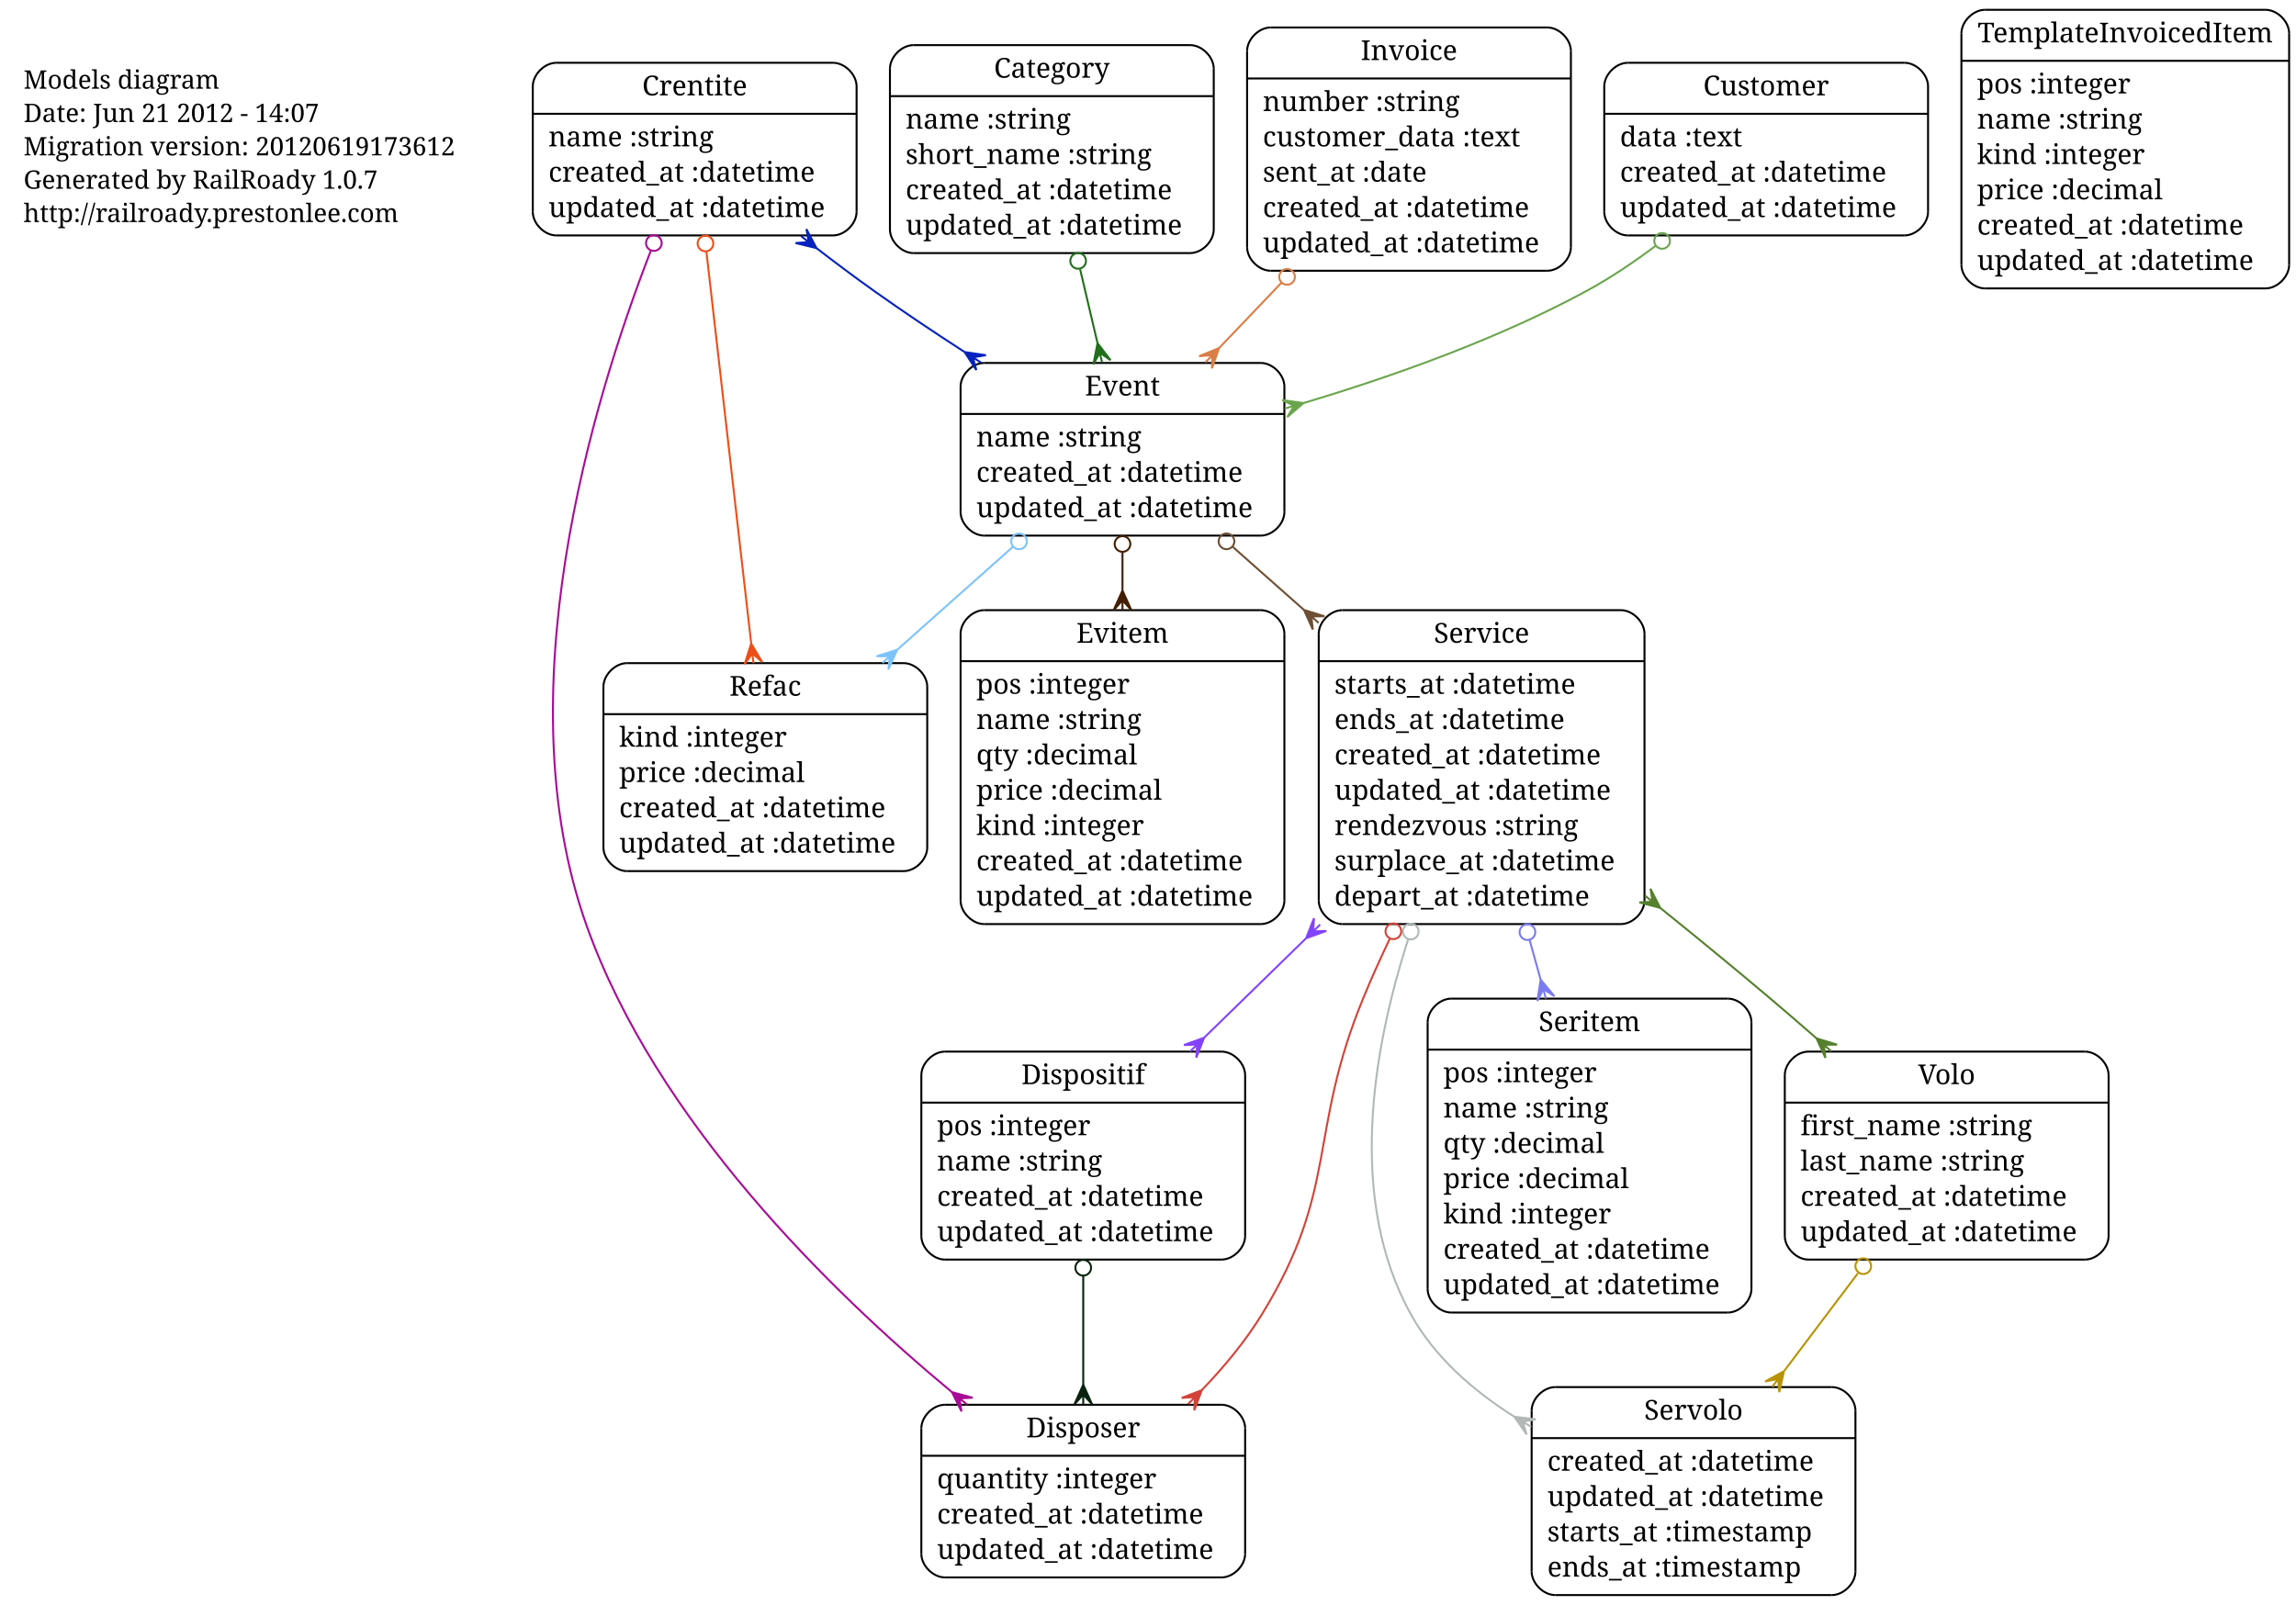
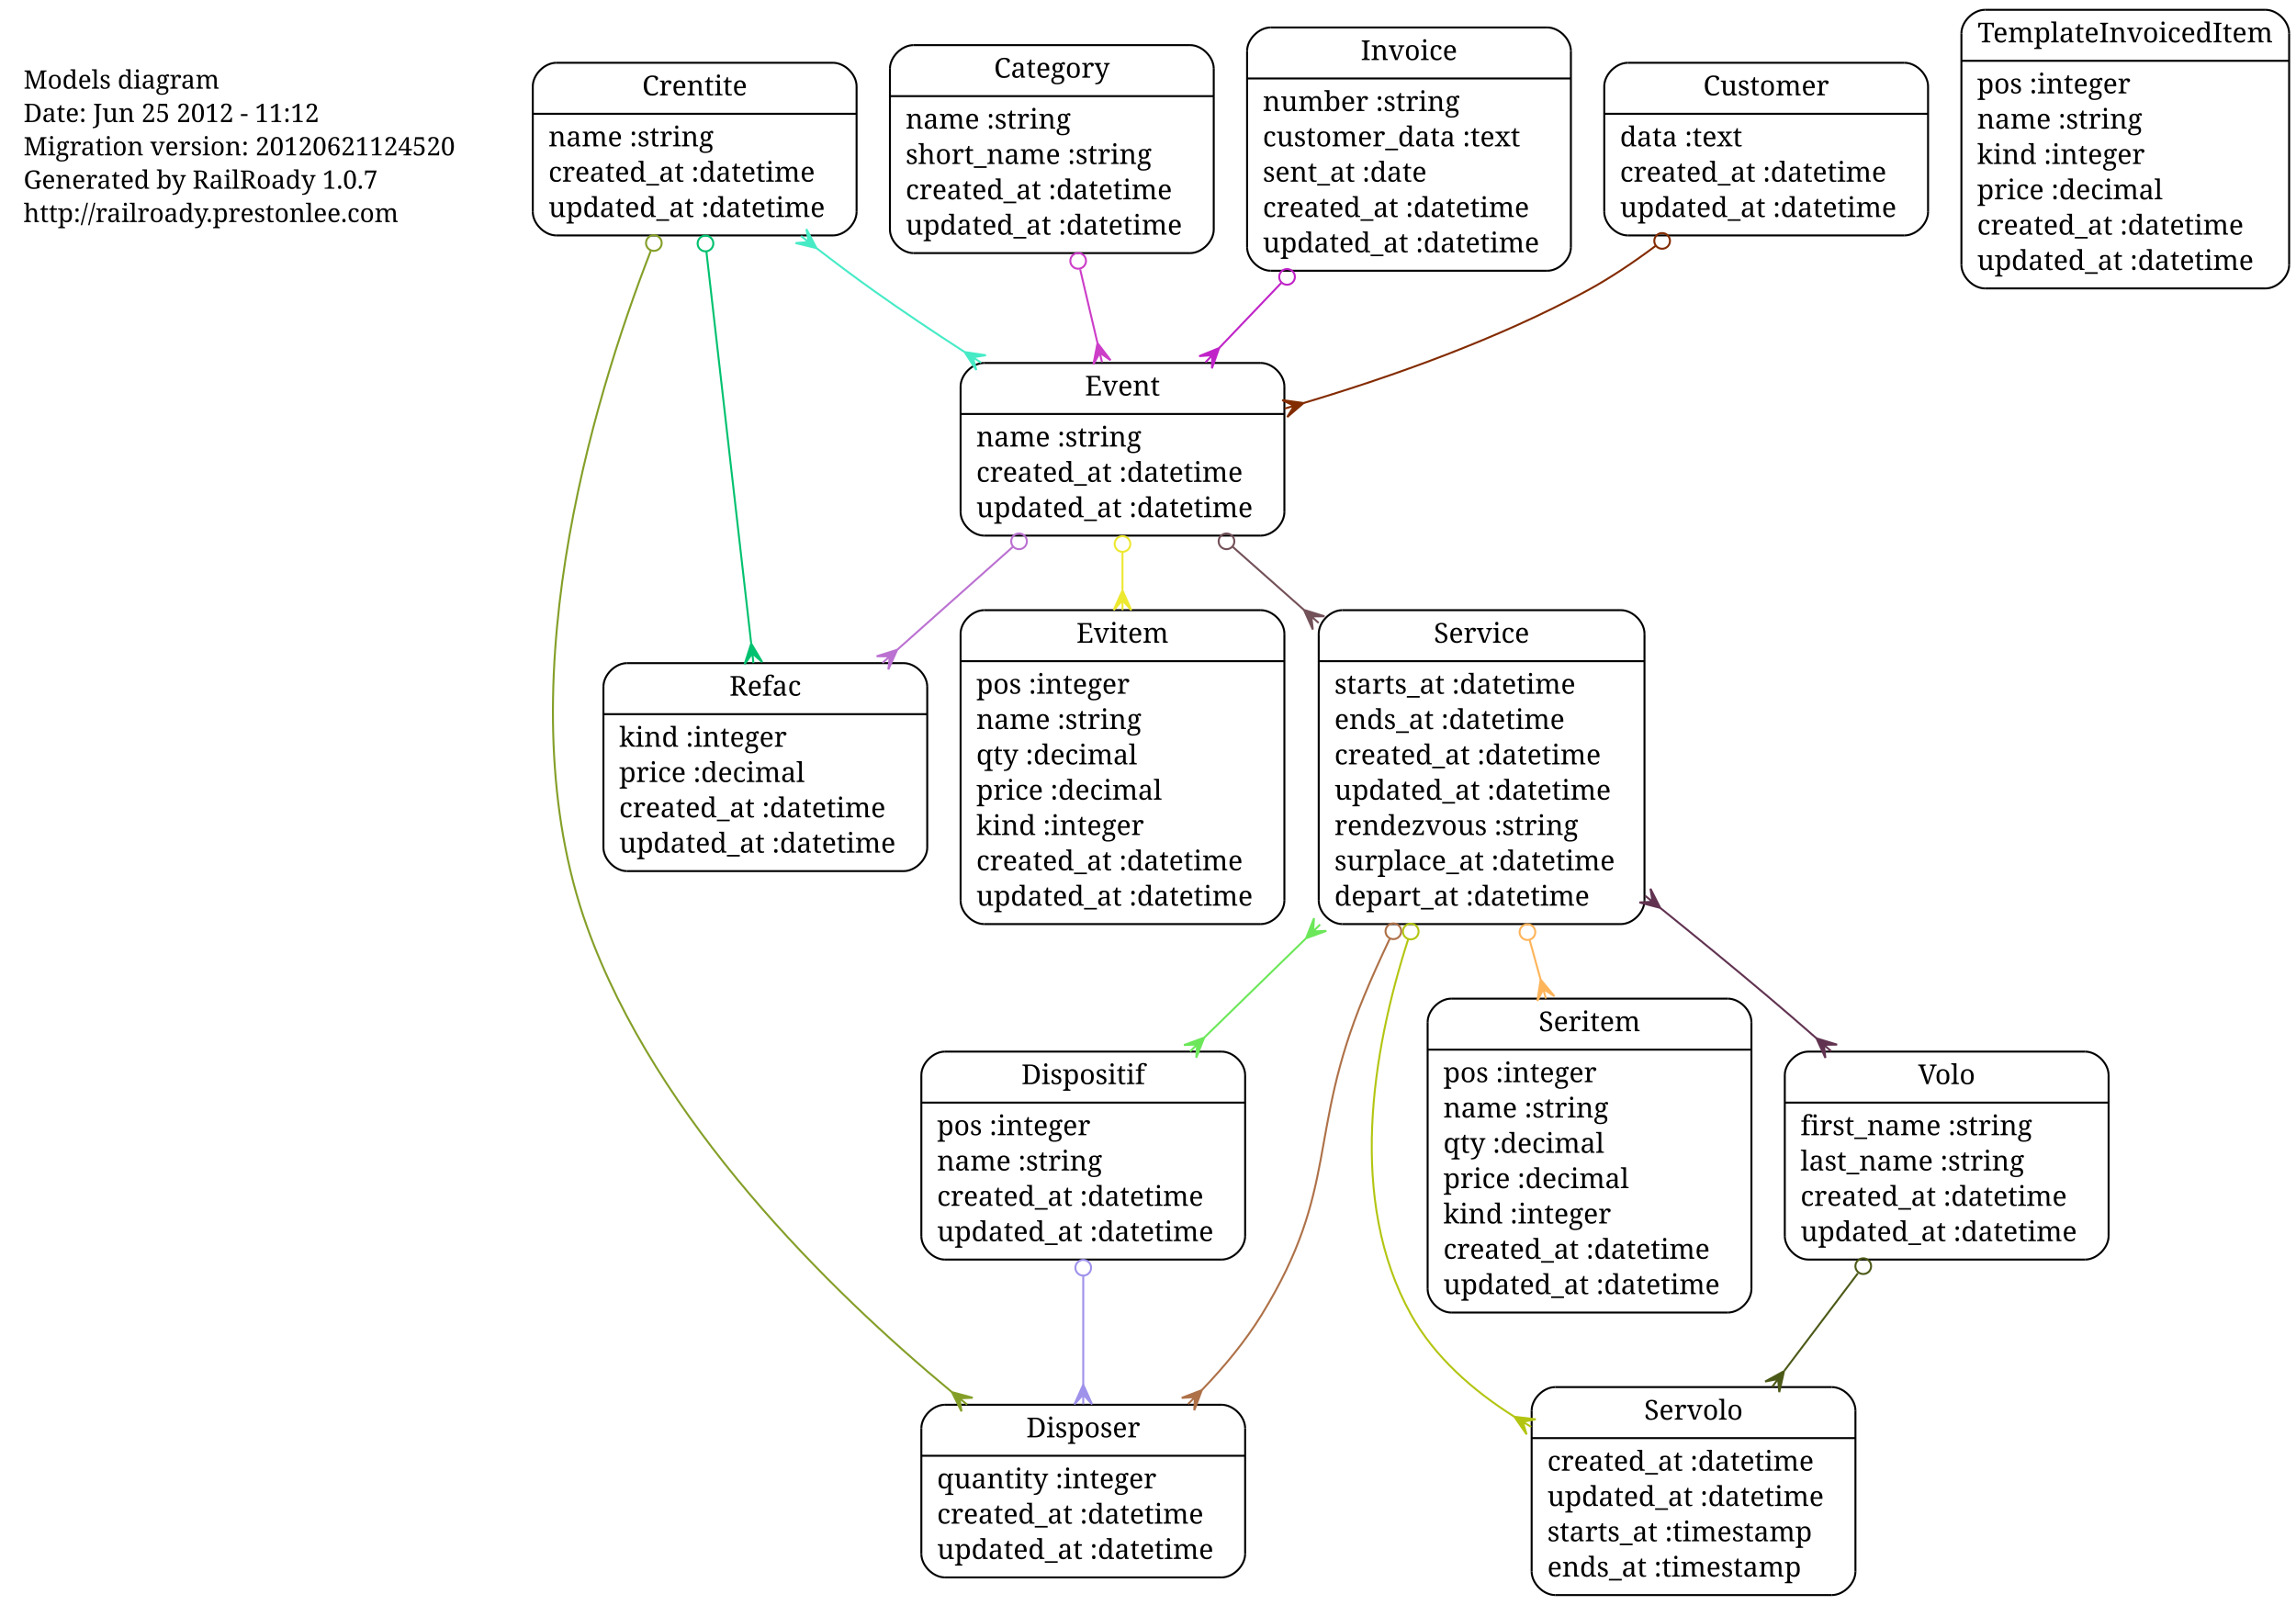
<svg xmlns="http://www.w3.org/2000/svg" width="1170pt" height="818pt" viewBox="0.00 0.00 1170.00 818.00">
  <g id="graph1" class="graph" transform="scale(1 1) rotate(0) translate(4 814)">
    <polygon fill="white" stroke="white" points="-4,5 -4,-814 1167,-814 1167,5 -4,5" />
    <g id="node1" class="node">
      <text text-anchor="start" x="8" y="-768.8" font-family="Times Roman,serif" font-size="13.00">Models diagram</text>
-       <text text-anchor="start" x="8" y="-751.8" font-family="Times Roman,serif" font-size="13.00">Date: Jun 21 2012 - 14:07</text>
-       <text text-anchor="start" x="8" y="-734.8" font-family="Times Roman,serif" font-size="13.00">Migration version: 20120619173612</text>
+       <text text-anchor="start" x="8" y="-751.8" font-family="Times Roman,serif" font-size="13.00">Date: Jun 25 2012 - 11:12</text>
+       <text text-anchor="start" x="8" y="-734.8" font-family="Times Roman,serif" font-size="13.00">Migration version: 20120621124520</text>
      <text text-anchor="start" x="8" y="-717.8" font-family="Times Roman,serif" font-size="13.00">Generated by RailRoady 1.0.7</text>
      <text text-anchor="start" x="8" y="-700.8" font-family="Times Roman,serif" font-size="13.00">http://railroady.prestonlee.com</text>
    </g>
    <g id="node2" class="node">
      <polyline fill="none" stroke="black" points="788.5,-1 929.5,-1 " />
      <path fill="none" stroke="black" d="M929.5,-1C935.5,-1 941.5,-7 941.5,-13" />
      <polyline fill="none" stroke="black" points="941.5,-13 941.5,-95 " />
      <path fill="none" stroke="black" d="M941.5,-95C941.5,-101 935.5,-107 929.5,-107" />
      <polyline fill="none" stroke="black" points="929.5,-107 788.5,-107 " />
      <path fill="none" stroke="black" d="M788.5,-107C782.5,-107 776.5,-101 776.5,-95" />
      <polyline fill="none" stroke="black" points="776.5,-95 776.5,-13 " />
      <path fill="none" stroke="black" d="M776.5,-13C776.5,-7 782.5,-1 788.5,-1" />
      <text text-anchor="middle" x="859" y="-90.4" font-family="Times Roman,serif" font-size="14.00">Servolo</text>
      <polyline fill="none" stroke="black" points="776.5,-81 941.5,-81 " />
      <text text-anchor="start" x="784.5" y="-64.4" font-family="Times Roman,serif" font-size="14.00">created_at :datetime</text>
      <text text-anchor="start" x="784.5" y="-46.4" font-family="Times Roman,serif" font-size="14.00">updated_at :datetime</text>
      <text text-anchor="start" x="784.5" y="-28.4" font-family="Times Roman,serif" font-size="14.00">starts_at :timestamp</text>
      <text text-anchor="start" x="784.5" y="-10.4" font-family="Times Roman,serif" font-size="14.00">ends_at :timestamp</text>
    </g>
    <g id="node3" class="node">
      <polyline fill="none" stroke="black" points="315.5,-370 456.5,-370 " />
      <path fill="none" stroke="black" d="M456.5,-370C462.5,-370 468.5,-376 468.5,-382" />
      <polyline fill="none" stroke="black" points="468.5,-382 468.5,-464 " />
      <path fill="none" stroke="black" d="M468.5,-464C468.5,-470 462.5,-476 456.5,-476" />
      <polyline fill="none" stroke="black" points="456.5,-476 315.5,-476 " />
      <path fill="none" stroke="black" d="M315.5,-476C309.5,-476 303.5,-470 303.5,-464" />
      <polyline fill="none" stroke="black" points="303.5,-464 303.5,-382 " />
      <path fill="none" stroke="black" d="M303.5,-382C303.5,-376 309.5,-370 315.5,-370" />
      <text text-anchor="middle" x="386" y="-459.4" font-family="Times Roman,serif" font-size="14.00">Refac</text>
      <polyline fill="none" stroke="black" points="303.5,-450 468.5,-450 " />
      <text text-anchor="start" x="311.5" y="-433.4" font-family="Times Roman,serif" font-size="14.00">kind :integer</text>
      <text text-anchor="start" x="311.5" y="-415.4" font-family="Times Roman,serif" font-size="14.00">price :decimal</text>
      <text text-anchor="start" x="311.5" y="-397.4" font-family="Times Roman,serif" font-size="14.00">created_at :datetime</text>
      <text text-anchor="start" x="311.5" y="-379.4" font-family="Times Roman,serif" font-size="14.00">updated_at :datetime</text>
    </g>
    <g id="node4" class="node">
      <polyline fill="none" stroke="black" points="497.5,-343 638.5,-343 " />
      <path fill="none" stroke="black" d="M638.5,-343C644.5,-343 650.5,-349 650.5,-355" />
      <polyline fill="none" stroke="black" points="650.5,-355 650.5,-491 " />
      <path fill="none" stroke="black" d="M650.5,-491C650.5,-497 644.5,-503 638.5,-503" />
      <polyline fill="none" stroke="black" points="638.5,-503 497.5,-503 " />
      <path fill="none" stroke="black" d="M497.5,-503C491.5,-503 485.5,-497 485.5,-491" />
      <polyline fill="none" stroke="black" points="485.5,-491 485.5,-355 " />
      <path fill="none" stroke="black" d="M485.5,-355C485.5,-349 491.5,-343 497.5,-343" />
      <text text-anchor="middle" x="568" y="-486.4" font-family="Times Roman,serif" font-size="14.00">Evitem</text>
      <polyline fill="none" stroke="black" points="485.5,-477 650.5,-477 " />
      <text text-anchor="start" x="493.5" y="-460.4" font-family="Times Roman,serif" font-size="14.00">pos :integer</text>
      <text text-anchor="start" x="493.5" y="-442.4" font-family="Times Roman,serif" font-size="14.00">name :string</text>
      <text text-anchor="start" x="493.5" y="-424.4" font-family="Times Roman,serif" font-size="14.00">qty :decimal</text>
      <text text-anchor="start" x="493.5" y="-406.4" font-family="Times Roman,serif" font-size="14.00">price :decimal</text>
      <text text-anchor="start" x="493.5" y="-388.4" font-family="Times Roman,serif" font-size="14.00">kind :integer</text>
      <text text-anchor="start" x="493.5" y="-370.4" font-family="Times Roman,serif" font-size="14.00">created_at :datetime</text>
      <text text-anchor="start" x="493.5" y="-352.4" font-family="Times Roman,serif" font-size="14.00">updated_at :datetime</text>
    </g>
    <g id="node5" class="node">
      <polyline fill="none" stroke="black" points="825.5,-694 966.5,-694 " />
      <path fill="none" stroke="black" d="M966.5,-694C972.5,-694 978.5,-700 978.5,-706" />
      <polyline fill="none" stroke="black" points="978.5,-706 978.5,-770 " />
      <path fill="none" stroke="black" d="M978.5,-770C978.5,-776 972.5,-782 966.5,-782" />
      <polyline fill="none" stroke="black" points="966.5,-782 825.5,-782 " />
      <path fill="none" stroke="black" d="M825.5,-782C819.5,-782 813.5,-776 813.5,-770" />
      <polyline fill="none" stroke="black" points="813.5,-770 813.5,-706 " />
      <path fill="none" stroke="black" d="M813.5,-706C813.5,-700 819.5,-694 825.5,-694" />
      <text text-anchor="middle" x="896" y="-765.4" font-family="Times Roman,serif" font-size="14.00">Customer</text>
      <polyline fill="none" stroke="black" points="813.5,-756 978.5,-756 " />
      <text text-anchor="start" x="821.5" y="-739.4" font-family="Times Roman,serif" font-size="14.00">data :text</text>
      <text text-anchor="start" x="821.5" y="-721.4" font-family="Times Roman,serif" font-size="14.00">created_at :datetime</text>
      <text text-anchor="start" x="821.5" y="-703.4" font-family="Times Roman,serif" font-size="14.00">updated_at :datetime</text>
    </g>
    <g id="node13" class="node">
      <polyline fill="none" stroke="black" points="497.5,-541 638.5,-541 " />
      <path fill="none" stroke="black" d="M638.5,-541C644.5,-541 650.5,-547 650.5,-553" />
      <polyline fill="none" stroke="black" points="650.5,-553 650.5,-617 " />
      <path fill="none" stroke="black" d="M650.5,-617C650.5,-623 644.5,-629 638.5,-629" />
      <polyline fill="none" stroke="black" points="638.5,-629 497.5,-629 " />
      <path fill="none" stroke="black" d="M497.5,-629C491.5,-629 485.5,-623 485.5,-617" />
      <polyline fill="none" stroke="black" points="485.5,-617 485.5,-553 " />
      <path fill="none" stroke="black" d="M485.5,-553C485.5,-547 491.5,-541 497.5,-541" />
      <text text-anchor="middle" x="568" y="-612.4" font-family="Times Roman,serif" font-size="14.00">Event</text>
      <polyline fill="none" stroke="black" points="485.5,-603 650.5,-603 " />
      <text text-anchor="start" x="493.5" y="-586.4" font-family="Times Roman,serif" font-size="14.00">name :string</text>
      <text text-anchor="start" x="493.5" y="-568.4" font-family="Times Roman,serif" font-size="14.00">created_at :datetime</text>
      <text text-anchor="start" x="493.5" y="-550.4" font-family="Times Roman,serif" font-size="14.00">updated_at :datetime</text>
    </g>
    <g id="edge2" class="edge">
-       <path fill="none" stroke="#6aa54d" d="M839.751,-688.736C828.685,-680.445 816.827,-672.451 805,-666 759.745,-641.316 705.579,-622.123 660.46,-608.629" />
-       <ellipse fill="none" stroke="#6aa54d" cx="842.991" cy="-691.213" rx="4" ry="4" />
-       <polygon fill="#6aa54d" stroke="#6aa54d" points="660.275,-608.575 651.952,-601.434 655.478,-607.163 650.682,-605.751 650.682,-605.751 650.682,-605.751 655.478,-607.163 649.411,-610.068 660.275,-608.575 660.275,-608.575" />
+       <path fill="none" stroke="#832b00" d="M839.751,-688.736C828.685,-680.445 816.827,-672.451 805,-666 759.745,-641.316 705.579,-622.123 660.46,-608.629" />
+       <ellipse fill="none" stroke="#832b00" cx="842.991" cy="-691.213" rx="4" ry="4" />
+       <polygon fill="#832b00" stroke="#832b00" points="660.275,-608.575 651.952,-601.434 655.478,-607.163 650.682,-605.751 650.682,-605.751 650.682,-605.751 655.478,-607.163 649.411,-610.068 660.275,-608.575 660.275,-608.575" />
    </g>
    <g id="node6" class="node">
      <polyline fill="none" stroke="black" points="680,-343 822,-343 " />
      <path fill="none" stroke="black" d="M822,-343C828,-343 834,-349 834,-355" />
      <polyline fill="none" stroke="black" points="834,-355 834,-491 " />
      <path fill="none" stroke="black" d="M834,-491C834,-497 828,-503 822,-503" />
      <polyline fill="none" stroke="black" points="822,-503 680,-503 " />
      <path fill="none" stroke="black" d="M680,-503C674,-503 668,-497 668,-491" />
      <polyline fill="none" stroke="black" points="668,-491 668,-355 " />
      <path fill="none" stroke="black" d="M668,-355C668,-349 674,-343 680,-343" />
      <text text-anchor="middle" x="751" y="-486.4" font-family="Times Roman,serif" font-size="14.00">Service</text>
      <polyline fill="none" stroke="black" points="668,-477 834,-477 " />
      <text text-anchor="start" x="676" y="-460.4" font-family="Times Roman,serif" font-size="14.00">starts_at :datetime</text>
      <text text-anchor="start" x="676" y="-442.4" font-family="Times Roman,serif" font-size="14.00">ends_at :datetime</text>
      <text text-anchor="start" x="676" y="-424.4" font-family="Times Roman,serif" font-size="14.00">created_at :datetime</text>
      <text text-anchor="start" x="676" y="-406.4" font-family="Times Roman,serif" font-size="14.00">updated_at :datetime</text>
      <text text-anchor="start" x="676" y="-388.4" font-family="Times Roman,serif" font-size="14.00">rendezvous :string</text>
      <text text-anchor="start" x="676" y="-370.4" font-family="Times Roman,serif" font-size="14.00">surplace_at :datetime</text>
      <text text-anchor="start" x="676" y="-352.4" font-family="Times Roman,serif" font-size="14.00">depart_at :datetime</text>
    </g>
    <g id="edge8" class="edge">
-       <path fill="none" stroke="#b1b8b6" d="M713.614,-335.335C695.042,-277.622 682.712,-202.256 715,-144 726.996,-122.357 746.605,-105.231 767.547,-91.987" />
-       <ellipse fill="none" stroke="#b1b8b6" cx="714.894" cy="-339.201" rx="4" ry="4" />
-       <polygon fill="#b1b8b6" stroke="#b1b8b6" points="767.698,-91.896 778.585,-90.586 771.98,-89.314 776.262,-86.732 776.262,-86.732 776.262,-86.732 771.98,-89.314 773.938,-82.878 767.698,-91.896 767.698,-91.896" />
+       <path fill="none" stroke="#b3c512" d="M713.614,-335.335C695.042,-277.622 682.712,-202.256 715,-144 726.996,-122.357 746.605,-105.231 767.547,-91.987" />
+       <ellipse fill="none" stroke="#b3c512" cx="714.894" cy="-339.201" rx="4" ry="4" />
+       <polygon fill="#b3c512" stroke="#b3c512" points="767.698,-91.896 778.585,-90.586 771.98,-89.314 776.262,-86.732 776.262,-86.732 776.262,-86.732 771.98,-89.314 773.938,-82.878 767.698,-91.896 767.698,-91.896" />
    </g>
    <g id="node7" class="node">
      <polyline fill="none" stroke="black" points="477.5,-10 618.5,-10 " />
      <path fill="none" stroke="black" d="M618.5,-10C624.5,-10 630.5,-16 630.5,-22" />
      <polyline fill="none" stroke="black" points="630.5,-22 630.5,-86 " />
      <path fill="none" stroke="black" d="M630.5,-86C630.5,-92 624.5,-98 618.5,-98" />
      <polyline fill="none" stroke="black" points="618.5,-98 477.5,-98 " />
      <path fill="none" stroke="black" d="M477.5,-98C471.5,-98 465.5,-92 465.5,-86" />
      <polyline fill="none" stroke="black" points="465.5,-86 465.5,-22 " />
      <path fill="none" stroke="black" d="M465.5,-22C465.5,-16 471.5,-10 477.5,-10" />
      <text text-anchor="middle" x="548" y="-81.4" font-family="Times Roman,serif" font-size="14.00">Disposer</text>
      <polyline fill="none" stroke="black" points="465.5,-72 630.5,-72 " />
      <text text-anchor="start" x="473.5" y="-55.4" font-family="Times Roman,serif" font-size="14.00">quantity :integer</text>
      <text text-anchor="start" x="473.5" y="-37.4" font-family="Times Roman,serif" font-size="14.00">created_at :datetime</text>
      <text text-anchor="start" x="473.5" y="-19.4" font-family="Times Roman,serif" font-size="14.00">updated_at :datetime</text>
    </g>
    <g id="edge12" class="edge">
-       <path fill="none" stroke="#d34338" d="M704.163,-335.448C699.487,-325.619 694.998,-315.665 691,-306 662.095,-236.124 678.574,-208.436 639,-144 630.622,-130.358 619.752,-117.267 608.456,-105.496" />
-       <ellipse fill="none" stroke="#d34338" cx="706.034" cy="-339.33" rx="4" ry="4" />
-       <polygon fill="#d34338" stroke="#d34338" points="608.417,-105.456 604.587,-95.181 604.902,-101.9 601.387,-98.345 601.387,-98.345 601.387,-98.345 604.902,-101.9 598.186,-101.508 608.417,-105.456 608.417,-105.456" />
+       <path fill="none" stroke="#ae7148" d="M704.163,-335.448C699.487,-325.619 694.998,-315.665 691,-306 662.095,-236.124 678.574,-208.436 639,-144 630.622,-130.358 619.752,-117.267 608.456,-105.496" />
+       <ellipse fill="none" stroke="#ae7148" cx="706.034" cy="-339.33" rx="4" ry="4" />
+       <polygon fill="#ae7148" stroke="#ae7148" points="608.417,-105.456 604.587,-95.181 604.902,-101.9 601.387,-98.345 601.387,-98.345 601.387,-98.345 604.902,-101.9 598.186,-101.508 608.417,-105.456 608.417,-105.456" />
    </g>
    <g id="node9" class="node">
      <polyline fill="none" stroke="black" points="477.5,-172 618.5,-172 " />
      <path fill="none" stroke="black" d="M618.5,-172C624.5,-172 630.5,-178 630.5,-184" />
      <polyline fill="none" stroke="black" points="630.5,-184 630.5,-266 " />
      <path fill="none" stroke="black" d="M630.5,-266C630.5,-272 624.5,-278 618.5,-278" />
      <polyline fill="none" stroke="black" points="618.5,-278 477.5,-278 " />
      <path fill="none" stroke="black" d="M477.5,-278C471.5,-278 465.5,-272 465.5,-266" />
      <polyline fill="none" stroke="black" points="465.5,-266 465.5,-184 " />
      <path fill="none" stroke="black" d="M465.5,-184C465.5,-178 471.5,-172 477.5,-172" />
      <text text-anchor="middle" x="548" y="-261.4" font-family="Times Roman,serif" font-size="14.00">Dispositif</text>
      <polyline fill="none" stroke="black" points="465.5,-252 630.5,-252 " />
      <text text-anchor="start" x="473.5" y="-235.4" font-family="Times Roman,serif" font-size="14.00">pos :integer</text>
      <text text-anchor="start" x="473.5" y="-217.4" font-family="Times Roman,serif" font-size="14.00">name :string</text>
      <text text-anchor="start" x="473.5" y="-199.4" font-family="Times Roman,serif" font-size="14.00">created_at :datetime</text>
      <text text-anchor="start" x="473.5" y="-181.4" font-family="Times Roman,serif" font-size="14.00">updated_at :datetime</text>
    </g>
    <g id="edge10" class="edge">
-       <path fill="none" stroke="#8343fa" d="M661.364,-335.572C643.957,-318.594 626.078,-301.155 609.813,-285.291" />
-       <polygon fill="#8343fa" stroke="#8343fa" points="661.566,-335.769 665.583,-345.973 665.145,-339.26 668.725,-342.751 668.725,-342.751 668.725,-342.751 665.145,-339.26 671.867,-339.53 661.566,-335.769 661.566,-335.769" />
-       <polygon fill="#8343fa" stroke="#8343fa" points="609.62,-285.102 605.603,-274.898 606.041,-281.611 602.461,-278.12 602.461,-278.12 602.461,-278.12 606.041,-281.611 599.319,-281.341 609.62,-285.102 609.62,-285.102" />
+       <path fill="none" stroke="#6ce759" d="M661.364,-335.572C643.957,-318.594 626.078,-301.155 609.813,-285.291" />
+       <polygon fill="#6ce759" stroke="#6ce759" points="661.566,-335.769 665.583,-345.973 665.145,-339.26 668.725,-342.751 668.725,-342.751 668.725,-342.751 665.145,-339.26 671.867,-339.53 661.566,-335.769 661.566,-335.769" />
+       <polygon fill="#6ce759" stroke="#6ce759" points="609.62,-285.102 605.603,-274.898 606.041,-281.611 602.461,-278.12 602.461,-278.12 602.461,-278.12 606.041,-281.611 599.319,-281.341 609.62,-285.102 609.62,-285.102" />
    </g>
    <g id="node14" class="node">
      <polyline fill="none" stroke="black" points="917.5,-172 1058.5,-172 " />
      <path fill="none" stroke="black" d="M1058.5,-172C1064.5,-172 1070.5,-178 1070.5,-184" />
      <polyline fill="none" stroke="black" points="1070.5,-184 1070.5,-266 " />
      <path fill="none" stroke="black" d="M1070.5,-266C1070.5,-272 1064.5,-278 1058.5,-278" />
      <polyline fill="none" stroke="black" points="1058.5,-278 917.5,-278 " />
      <path fill="none" stroke="black" d="M917.5,-278C911.5,-278 905.5,-272 905.5,-266" />
      <polyline fill="none" stroke="black" points="905.5,-266 905.5,-184 " />
      <path fill="none" stroke="black" d="M905.5,-184C905.5,-178 911.5,-172 917.5,-172" />
      <text text-anchor="middle" x="988" y="-261.4" font-family="Times Roman,serif" font-size="14.00">Volo</text>
      <polyline fill="none" stroke="black" points="905.5,-252 1070.5,-252 " />
      <text text-anchor="start" x="913.5" y="-235.4" font-family="Times Roman,serif" font-size="14.00">first_name :string</text>
      <text text-anchor="start" x="913.5" y="-217.4" font-family="Times Roman,serif" font-size="14.00">last_name :string</text>
      <text text-anchor="start" x="913.5" y="-199.4" font-family="Times Roman,serif" font-size="14.00">created_at :datetime</text>
      <text text-anchor="start" x="913.5" y="-181.4" font-family="Times Roman,serif" font-size="14.00">updated_at :datetime</text>
    </g>
    <g id="edge6" class="edge">
-       <path fill="none" stroke="#55802d" d="M842.034,-351.245C860.374,-336.455 879.414,-320.856 897,-306 905.041,-299.207 913.394,-291.995 921.635,-284.782" />
-       <polygon fill="#55802d" stroke="#55802d" points="842.015,-351.261 831.403,-354.024 838.119,-354.395 834.224,-357.53 834.224,-357.53 834.224,-357.53 838.119,-354.395 837.045,-361.036 842.015,-351.261 842.015,-351.261" />
-       <polygon fill="#55802d" stroke="#55802d" points="921.647,-284.771 932.129,-281.55 925.403,-281.471 929.159,-278.17 929.159,-278.17 929.159,-278.17 925.403,-281.471 926.188,-274.79 921.647,-284.771 921.647,-284.771" />
+       <path fill="none" stroke="#613351" d="M842.034,-351.245C860.374,-336.455 879.414,-320.856 897,-306 905.041,-299.207 913.394,-291.995 921.635,-284.782" />
+       <polygon fill="#613351" stroke="#613351" points="842.015,-351.261 831.403,-354.024 838.119,-354.395 834.224,-357.53 834.224,-357.53 834.224,-357.53 838.119,-354.395 837.045,-361.036 842.015,-351.261 842.015,-351.261" />
+       <polygon fill="#613351" stroke="#613351" points="921.647,-284.771 932.129,-281.55 925.403,-281.471 929.159,-278.17 929.159,-278.17 929.159,-278.17 925.403,-281.471 926.188,-274.79 921.647,-284.771 921.647,-284.771" />
    </g>
    <g id="node15" class="node">
      <polyline fill="none" stroke="black" points="735.5,-145 876.5,-145 " />
      <path fill="none" stroke="black" d="M876.5,-145C882.5,-145 888.5,-151 888.5,-157" />
      <polyline fill="none" stroke="black" points="888.5,-157 888.5,-293 " />
      <path fill="none" stroke="black" d="M888.5,-293C888.5,-299 882.5,-305 876.5,-305" />
      <polyline fill="none" stroke="black" points="876.5,-305 735.5,-305 " />
      <path fill="none" stroke="black" d="M735.5,-305C729.5,-305 723.5,-299 723.5,-293" />
      <polyline fill="none" stroke="black" points="723.5,-293 723.5,-157 " />
      <path fill="none" stroke="black" d="M723.5,-157C723.5,-151 729.5,-145 735.5,-145" />
      <text text-anchor="middle" x="806" y="-288.4" font-family="Times Roman,serif" font-size="14.00">Seritem</text>
      <polyline fill="none" stroke="black" points="723.5,-279 888.5,-279 " />
      <text text-anchor="start" x="731.5" y="-262.4" font-family="Times Roman,serif" font-size="14.00">pos :integer</text>
      <text text-anchor="start" x="731.5" y="-244.4" font-family="Times Roman,serif" font-size="14.00">name :string</text>
      <text text-anchor="start" x="731.5" y="-226.4" font-family="Times Roman,serif" font-size="14.00">qty :decimal</text>
      <text text-anchor="start" x="731.5" y="-208.4" font-family="Times Roman,serif" font-size="14.00">price :decimal</text>
      <text text-anchor="start" x="731.5" y="-190.4" font-family="Times Roman,serif" font-size="14.00">kind :integer</text>
      <text text-anchor="start" x="731.5" y="-172.4" font-family="Times Roman,serif" font-size="14.00">created_at :datetime</text>
      <text text-anchor="start" x="731.5" y="-154.4" font-family="Times Roman,serif" font-size="14.00">updated_at :datetime</text>
    </g>
    <g id="edge4" class="edge">
-       <path fill="none" stroke="#7c7bf0" d="M775.49,-334.835C777.341,-328.171 779.211,-321.44 781.065,-314.766" />
-       <ellipse fill="none" stroke="#7c7bf0" cx="774.362" cy="-338.897" rx="4" ry="4" />
-       <polygon fill="#7c7bf0" stroke="#7c7bf0" points="781.09,-314.677 788.102,-306.246 782.428,-309.859 783.766,-305.041 783.766,-305.041 783.766,-305.041 782.428,-309.859 779.43,-303.837 781.09,-314.677 781.09,-314.677" />
+       <path fill="none" stroke="#feb45a" d="M775.49,-334.835C777.341,-328.171 779.211,-321.44 781.065,-314.766" />
+       <ellipse fill="none" stroke="#feb45a" cx="774.362" cy="-338.897" rx="4" ry="4" />
+       <polygon fill="#feb45a" stroke="#feb45a" points="781.09,-314.677 788.102,-306.246 782.428,-309.859 783.766,-305.041 783.766,-305.041 783.766,-305.041 782.428,-309.859 779.43,-303.837 781.09,-314.677 781.09,-314.677" />
    </g>
    <g id="node8" class="node">
      <polyline fill="none" stroke="black" points="461.5,-685 602.5,-685 " />
      <path fill="none" stroke="black" d="M602.5,-685C608.5,-685 614.5,-691 614.5,-697" />
      <polyline fill="none" stroke="black" points="614.5,-697 614.5,-779 " />
      <path fill="none" stroke="black" d="M614.5,-779C614.5,-785 608.5,-791 602.5,-791" />
      <polyline fill="none" stroke="black" points="602.5,-791 461.5,-791 " />
      <path fill="none" stroke="black" d="M461.5,-791C455.5,-791 449.5,-785 449.5,-779" />
      <polyline fill="none" stroke="black" points="449.5,-779 449.5,-697 " />
      <path fill="none" stroke="black" d="M449.5,-697C449.5,-691 455.5,-685 461.5,-685" />
      <text text-anchor="middle" x="532" y="-774.4" font-family="Times Roman,serif" font-size="14.00">Category</text>
      <polyline fill="none" stroke="black" points="449.5,-765 614.5,-765 " />
      <text text-anchor="start" x="457.5" y="-748.4" font-family="Times Roman,serif" font-size="14.00">name :string</text>
      <text text-anchor="start" x="457.5" y="-730.4" font-family="Times Roman,serif" font-size="14.00">short_name :string</text>
      <text text-anchor="start" x="457.5" y="-712.4" font-family="Times Roman,serif" font-size="14.00">created_at :datetime</text>
      <text text-anchor="start" x="457.5" y="-694.4" font-family="Times Roman,serif" font-size="14.00">updated_at :datetime</text>
    </g>
    <g id="edge14" class="edge">
-       <path fill="none" stroke="#216f1b" d="M546.416,-676.733C549.327,-664.36 552.369,-651.432 555.22,-639.317" />
-       <ellipse fill="none" stroke="#216f1b" cx="545.406" cy="-681.024" rx="4" ry="4" />
-       <polygon fill="#216f1b" stroke="#216f1b" points="555.272,-639.096 561.942,-630.392 556.417,-634.229 557.562,-629.361 557.562,-629.361 557.562,-629.361 556.417,-634.229 553.182,-628.331 555.272,-639.096 555.272,-639.096" />
+       <path fill="none" stroke="#cc3dc8" d="M546.416,-676.733C549.327,-664.36 552.369,-651.432 555.22,-639.317" />
+       <ellipse fill="none" stroke="#cc3dc8" cx="545.406" cy="-681.024" rx="4" ry="4" />
+       <polygon fill="#cc3dc8" stroke="#cc3dc8" points="555.272,-639.096 561.942,-630.392 556.417,-634.229 557.562,-629.361 557.562,-629.361 557.562,-629.361 556.417,-634.229 553.182,-628.331 555.272,-639.096 555.272,-639.096" />
    </g>
    <g id="edge16" class="edge">
-       <path fill="none" stroke="#08240f" d="M548,-163.666C548,-145.588 548,-125.939 548,-108.332" />
-       <ellipse fill="none" stroke="#08240f" cx="548" cy="-167.832" rx="4" ry="4" />
-       <polygon fill="#08240f" stroke="#08240f" points="548,-108.23 552.5,-98.23 548,-103.23 548,-98.23 548,-98.23 548,-98.23 548,-103.23 543.5,-98.23 548,-108.23 548,-108.23" />
+       <path fill="none" stroke="#9e92eb" d="M548,-163.666C548,-145.588 548,-125.939 548,-108.332" />
+       <ellipse fill="none" stroke="#9e92eb" cx="548" cy="-167.832" rx="4" ry="4" />
+       <polygon fill="#9e92eb" stroke="#9e92eb" points="548,-108.23 552.5,-98.23 548,-103.23 548,-98.23 548,-98.23 548,-98.23 548,-103.23 543.5,-98.23 548,-108.23 548,-108.23" />
    </g>
    <g id="node10" class="node">
      <polyline fill="none" stroke="black" points="1007.5,-667 1150.5,-667 " />
      <path fill="none" stroke="black" d="M1150.5,-667C1156.5,-667 1162.5,-673 1162.5,-679" />
      <polyline fill="none" stroke="black" points="1162.5,-679 1162.5,-797 " />
      <path fill="none" stroke="black" d="M1162.5,-797C1162.5,-803 1156.5,-809 1150.5,-809" />
      <polyline fill="none" stroke="black" points="1150.5,-809 1007.5,-809 " />
      <path fill="none" stroke="black" d="M1007.5,-809C1001.5,-809 995.5,-803 995.5,-797" />
      <polyline fill="none" stroke="black" points="995.5,-797 995.5,-679 " />
      <path fill="none" stroke="black" d="M995.5,-679C995.5,-673 1001.5,-667 1007.5,-667" />
      <text text-anchor="middle" x="1079" y="-792.4" font-family="Times Roman,serif" font-size="14.00">TemplateInvoicedItem</text>
      <polyline fill="none" stroke="black" points="995.5,-783 1162.5,-783 " />
      <text text-anchor="start" x="1003.5" y="-766.4" font-family="Times Roman,serif" font-size="14.00">pos :integer</text>
      <text text-anchor="start" x="1003.5" y="-748.4" font-family="Times Roman,serif" font-size="14.00">name :string</text>
      <text text-anchor="start" x="1003.5" y="-730.4" font-family="Times Roman,serif" font-size="14.00">kind :integer</text>
      <text text-anchor="start" x="1003.5" y="-712.4" font-family="Times Roman,serif" font-size="14.00">price :decimal</text>
      <text text-anchor="start" x="1003.5" y="-694.4" font-family="Times Roman,serif" font-size="14.00">created_at :datetime</text>
      <text text-anchor="start" x="1003.5" y="-676.4" font-family="Times Roman,serif" font-size="14.00">updated_at :datetime</text>
    </g>
    <g id="node11" class="node">
      <polyline fill="none" stroke="black" points="279.5,-694 420.5,-694 " />
      <path fill="none" stroke="black" d="M420.5,-694C426.5,-694 432.5,-700 432.5,-706" />
      <polyline fill="none" stroke="black" points="432.5,-706 432.5,-770 " />
      <path fill="none" stroke="black" d="M432.5,-770C432.5,-776 426.5,-782 420.5,-782" />
      <polyline fill="none" stroke="black" points="420.5,-782 279.5,-782 " />
      <path fill="none" stroke="black" d="M279.5,-782C273.5,-782 267.5,-776 267.5,-770" />
      <polyline fill="none" stroke="black" points="267.5,-770 267.5,-706 " />
      <path fill="none" stroke="black" d="M267.5,-706C267.5,-700 273.5,-694 279.5,-694" />
      <text text-anchor="middle" x="350" y="-765.4" font-family="Times Roman,serif" font-size="14.00">Crentite</text>
      <polyline fill="none" stroke="black" points="267.5,-756 432.5,-756 " />
      <text text-anchor="start" x="275.5" y="-739.4" font-family="Times Roman,serif" font-size="14.00">name :string</text>
      <text text-anchor="start" x="275.5" y="-721.4" font-family="Times Roman,serif" font-size="14.00">created_at :datetime</text>
      <text text-anchor="start" x="275.5" y="-703.4" font-family="Times Roman,serif" font-size="14.00">updated_at :datetime</text>
    </g>
    <g id="edge22" class="edge">
-       <path fill="none" stroke="#eb4f18" d="M355.952,-685.918C362.212,-631.149 372.064,-544.936 378.768,-486.284" />
-       <ellipse fill="none" stroke="#eb4f18" cx="355.498" cy="-689.895" rx="4" ry="4" />
-       <polygon fill="#eb4f18" stroke="#eb4f18" points="378.804,-485.966 384.41,-476.541 379.372,-480.998 379.939,-476.03 379.939,-476.03 379.939,-476.03 379.372,-480.998 375.468,-475.519 378.804,-485.966 378.804,-485.966" />
+       <path fill="none" stroke="#00c16f" d="M355.952,-685.918C362.212,-631.149 372.064,-544.936 378.768,-486.284" />
+       <ellipse fill="none" stroke="#00c16f" cx="355.498" cy="-689.895" rx="4" ry="4" />
+       <polygon fill="#00c16f" stroke="#00c16f" points="378.804,-485.966 384.41,-476.541 379.372,-480.998 379.939,-476.03 379.939,-476.03 379.939,-476.03 379.372,-480.998 375.468,-475.519 378.804,-485.966 378.804,-485.966" />
    </g>
    <g id="edge18" class="edge">
-       <path fill="none" stroke="#a70c96" d="M327.625,-686.147C297.643,-608.942 252.813,-460.183 295,-342 330.403,-242.821 418.698,-156.218 480.975,-104.535" />
-       <ellipse fill="none" stroke="#a70c96" cx="329.191" cy="-690.123" rx="4" ry="4" />
-       <polygon fill="#a70c96" stroke="#a70c96" points="481.087,-104.443 491.672,-101.575 484.952,-101.27 488.816,-98.097 488.816,-98.097 488.816,-98.097 484.952,-101.27 485.961,-94.619 481.087,-104.443 481.087,-104.443" />
+       <path fill="none" stroke="#849f28" d="M327.625,-686.147C297.643,-608.942 252.813,-460.183 295,-342 330.403,-242.821 418.698,-156.218 480.975,-104.535" />
+       <ellipse fill="none" stroke="#849f28" cx="329.191" cy="-690.123" rx="4" ry="4" />
+       <polygon fill="#849f28" stroke="#849f28" points="481.087,-104.443 491.672,-101.575 484.952,-101.27 488.816,-98.097 488.816,-98.097 488.816,-98.097 484.952,-101.27 485.961,-94.619 481.087,-104.443 481.087,-104.443" />
    </g>
    <g id="edge20" class="edge">
-       <path fill="none" stroke="#0522bd" d="M412.112,-687.5C421.667,-680.129 431.511,-672.753 441,-666 455.741,-655.508 471.791,-644.771 487.365,-634.688" />
-       <polygon fill="#0522bd" stroke="#0522bd" points="412.062,-687.539 401.406,-690.125 408.115,-690.608 404.168,-693.678 404.168,-693.678 404.168,-693.678 408.115,-690.608 406.931,-697.23 412.062,-687.539 412.062,-687.539" />
-       <polygon fill="#0522bd" stroke="#0522bd" points="487.547,-634.57 498.392,-632.943 491.752,-631.865 495.957,-629.159 495.957,-629.159 495.957,-629.159 491.752,-631.865 493.521,-625.375 487.547,-634.57 487.547,-634.57" />
+       <path fill="none" stroke="#46ebc6" d="M412.112,-687.5C421.667,-680.129 431.511,-672.753 441,-666 455.741,-655.508 471.791,-644.771 487.365,-634.688" />
+       <polygon fill="#46ebc6" stroke="#46ebc6" points="412.062,-687.539 401.406,-690.125 408.115,-690.608 404.168,-693.678 404.168,-693.678 404.168,-693.678 408.115,-690.608 406.931,-697.23 412.062,-687.539 412.062,-687.539" />
+       <polygon fill="#46ebc6" stroke="#46ebc6" points="487.547,-634.57 498.392,-632.943 491.752,-631.865 495.957,-629.159 495.957,-629.159 495.957,-629.159 491.752,-631.865 493.521,-625.375 487.547,-634.57 487.547,-634.57" />
    </g>
    <g id="node12" class="node">
      <polyline fill="none" stroke="black" points="643.5,-676 784.5,-676 " />
      <path fill="none" stroke="black" d="M784.5,-676C790.5,-676 796.5,-682 796.5,-688" />
      <polyline fill="none" stroke="black" points="796.5,-688 796.5,-788 " />
      <path fill="none" stroke="black" d="M796.5,-788C796.5,-794 790.5,-800 784.5,-800" />
      <polyline fill="none" stroke="black" points="784.5,-800 643.5,-800 " />
      <path fill="none" stroke="black" d="M643.5,-800C637.5,-800 631.5,-794 631.5,-788" />
      <polyline fill="none" stroke="black" points="631.5,-788 631.5,-688 " />
      <path fill="none" stroke="black" d="M631.5,-688C631.5,-682 637.5,-676 643.5,-676" />
      <text text-anchor="middle" x="714" y="-783.4" font-family="Times Roman,serif" font-size="14.00">Invoice</text>
      <polyline fill="none" stroke="black" points="631.5,-774 796.5,-774 " />
      <text text-anchor="start" x="639.5" y="-757.4" font-family="Times Roman,serif" font-size="14.00">number :string</text>
      <text text-anchor="start" x="639.5" y="-739.4" font-family="Times Roman,serif" font-size="14.00">customer_data :text</text>
      <text text-anchor="start" x="639.5" y="-721.4" font-family="Times Roman,serif" font-size="14.00">sent_at :date</text>
      <text text-anchor="start" x="639.5" y="-703.4" font-family="Times Roman,serif" font-size="14.00">created_at :datetime</text>
      <text text-anchor="start" x="639.5" y="-685.4" font-family="Times Roman,serif" font-size="14.00">updated_at :datetime</text>
    </g>
    <g id="edge24" class="edge">
-       <path fill="none" stroke="#d97e46" d="M649.019,-669.903C638.357,-658.731 627.465,-647.316 617.266,-636.628" />
-       <ellipse fill="none" stroke="#d97e46" cx="651.855" cy="-672.875" rx="4" ry="4" />
-       <polygon fill="#d97e46" stroke="#d97e46" points="617.231,-636.591 613.583,-626.25 613.779,-632.974 610.327,-629.357 610.327,-629.357 610.327,-629.357 613.779,-632.974 607.072,-632.463 617.231,-636.591 617.231,-636.591" />
+       <path fill="none" stroke="#c024c8" d="M649.019,-669.903C638.357,-658.731 627.465,-647.316 617.266,-636.628" />
+       <ellipse fill="none" stroke="#c024c8" cx="651.855" cy="-672.875" rx="4" ry="4" />
+       <polygon fill="#c024c8" stroke="#c024c8" points="617.231,-636.591 613.583,-626.25 613.779,-632.974 610.327,-629.357 610.327,-629.357 610.327,-629.357 613.779,-632.974 607.072,-632.463 617.231,-636.591 617.231,-636.591" />
    </g>
    <g id="edge30" class="edge">
-       <path fill="none" stroke="#7dc3fb" d="M512.128,-535.268C493.552,-518.733 472.668,-500.144 453.319,-482.921" />
-       <ellipse fill="none" stroke="#7dc3fb" cx="515.28" cy="-538.073" rx="4" ry="4" />
-       <polygon fill="#7dc3fb" stroke="#7dc3fb" points="453.173,-482.792 448.696,-472.782 449.439,-479.467 445.704,-476.143 445.704,-476.143 445.704,-476.143 449.439,-479.467 442.712,-479.504 453.173,-482.792 453.173,-482.792" />
+       <path fill="none" stroke="#bb71d1" d="M512.128,-535.268C493.552,-518.733 472.668,-500.144 453.319,-482.921" />
+       <ellipse fill="none" stroke="#bb71d1" cx="515.28" cy="-538.073" rx="4" ry="4" />
+       <polygon fill="#bb71d1" stroke="#bb71d1" points="453.173,-482.792 448.696,-472.782 449.439,-479.467 445.704,-476.143 445.704,-476.143 445.704,-476.143 449.439,-479.467 442.712,-479.504 453.173,-482.792 453.173,-482.792" />
    </g>
    <g id="edge28" class="edge">
-       <path fill="none" stroke="#431f02" d="M568,-532.589C568,-526.381 568,-519.916 568,-513.368" />
-       <ellipse fill="none" stroke="#431f02" cx="568" cy="-536.733" rx="4" ry="4" />
-       <polygon fill="#431f02" stroke="#431f02" points="568,-513.036 572.5,-503.036 568,-508.036 568,-503.036 568,-503.036 568,-503.036 568,-508.036 563.5,-503.036 568,-513.036 568,-513.036" />
+       <path fill="none" stroke="#ede830" d="M568,-532.589C568,-526.381 568,-519.916 568,-513.368" />
+       <ellipse fill="none" stroke="#ede830" cx="568" cy="-536.733" rx="4" ry="4" />
+       <polygon fill="#ede830" stroke="#ede830" points="568,-513.036 572.5,-503.036 568,-508.036 568,-503.036 568,-503.036 568,-503.036 568,-508.036 563.5,-503.036 568,-513.036 568,-513.036" />
    </g>
    <g id="edge26" class="edge">
-       <path fill="none" stroke="#6d4f34" d="M624.262,-535.194C635.709,-525.061 648.025,-514.158 660.321,-503.273" />
-       <ellipse fill="none" stroke="#6d4f34" cx="621.001" cy="-538.081" rx="4" ry="4" />
-       <polygon fill="#6d4f34" stroke="#6d4f34" points="660.479,-503.133 670.95,-499.874 664.223,-499.819 667.967,-496.505 667.967,-496.505 667.967,-496.505 664.223,-499.819 664.984,-493.135 660.479,-503.133 660.479,-503.133" />
+       <path fill="none" stroke="#735159" d="M624.262,-535.194C635.709,-525.061 648.025,-514.158 660.321,-503.273" />
+       <ellipse fill="none" stroke="#735159" cx="621.001" cy="-538.081" rx="4" ry="4" />
+       <polygon fill="#735159" stroke="#735159" points="660.479,-503.133 670.95,-499.874 664.223,-499.819 667.967,-496.505 667.967,-496.505 667.967,-496.505 664.223,-499.819 664.984,-493.135 660.479,-503.133 660.479,-503.133" />
    </g>
    <g id="edge32" class="edge">
-       <path fill="none" stroke="#b79306" d="M942.721,-164.979C930.614,-148.93 917.513,-131.564 905.35,-115.44" />
-       <ellipse fill="none" stroke="#b79306" cx="945.482" cy="-168.639" rx="4" ry="4" />
-       <polygon fill="#b79306" stroke="#b79306" points="905.107,-115.118 902.677,-104.425 902.096,-111.127 899.084,-107.135 899.084,-107.135 899.084,-107.135 902.096,-111.127 895.492,-109.845 905.107,-115.118 905.107,-115.118" />
+       <path fill="none" stroke="#4c5a18" d="M942.721,-164.979C930.614,-148.93 917.513,-131.564 905.35,-115.44" />
+       <ellipse fill="none" stroke="#4c5a18" cx="945.482" cy="-168.639" rx="4" ry="4" />
+       <polygon fill="#4c5a18" stroke="#4c5a18" points="905.107,-115.118 902.677,-104.425 902.096,-111.127 899.084,-107.135 899.084,-107.135 899.084,-107.135 902.096,-111.127 895.492,-109.845 905.107,-115.118 905.107,-115.118" />
    </g>
  </g>
</svg>
